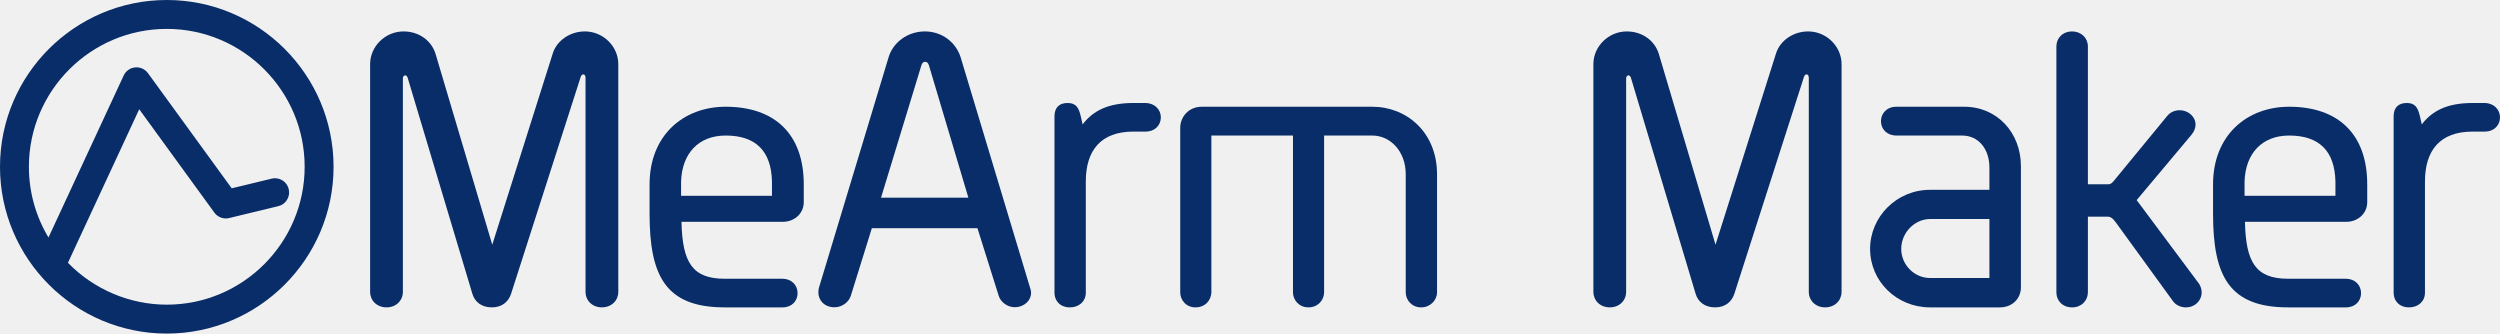
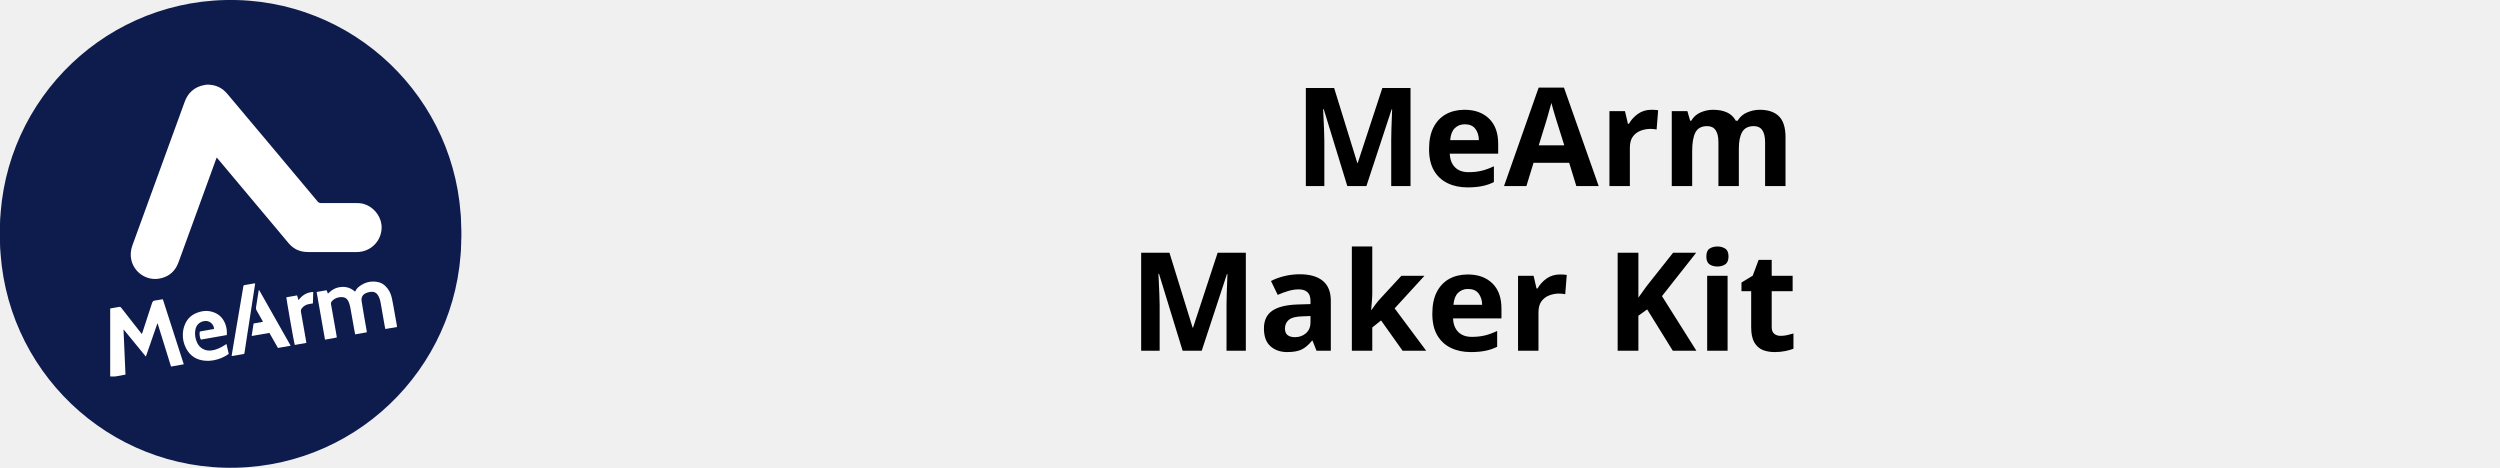
- <svg xmlns="http://www.w3.org/2000/svg" version="1.1" id="Layer_1" x="0px" y="0px" width="534.377px" height="71.301px" viewBox="0 0 534.377 71.301" enable-background="new 0 0 534.377 71.301" xml:space="preserve">
-   <path fill="#082D68" d="M35.65,71.301C15.993,71.301,0,55.307,0,35.648S15.993,0,35.65,0s35.649,15.99,35.649,35.648 S55.307,71.301,35.65,71.301z M14.522,56.17c5.54,5.697,13.199,8.951,21.128,8.951c16.25,0,29.47-13.221,29.47-29.473 c0-16.25-13.22-29.471-29.47-29.471c-16.251,0-29.472,13.221-29.472,29.471c0,5.359,1.441,10.551,4.182,15.115l16.077-34.62 c0.449-0.971,1.39-1.636,2.453-1.737c0.096-0.01,0.191-0.013,0.286-0.013c0.968,0,1.885,0.464,2.451,1.243l17.899,24.615 l8.539-2.064c0.234-0.057,0.472-0.084,0.709-0.084c1.403,0,2.614,0.951,2.942,2.316c0.19,0.785,0.063,1.598-0.358,2.285 c-0.421,0.691-1.085,1.176-1.871,1.363l-10.507,2.541c-0.234,0.057-0.471,0.086-0.708,0.086c-0.968,0-1.884-0.467-2.451-1.248 L29.758,23.354L14.522,56.17z" />
-   <path fill="#082D68" d="M118.181,11.34c0.884-2.702,3.689-4.624,6.843-4.624c3.917,0,7.138,3.221,7.138,6.983v48.68 c0,1.832-1.419,3.32-3.521,3.32c-2.063,0-3.482-1.488-3.482-3.32V16.604c0-0.461-0.229-0.706-0.479-0.706 c-0.211,0-0.438,0.175-0.557,0.544l-14.886,46.378c-0.525,1.575-1.833,2.881-4.091,2.881c-2.345,0-3.699-1.295-4.178-2.903 L87.14,16.634c-0.106-0.355-0.331-0.523-0.542-0.523c-0.25,0-0.482,0.235-0.482,0.674V62.38c0,1.832-1.419,3.32-3.482,3.32 c-2.103,0-3.521-1.488-3.521-3.32V13.7c0-3.763,3.22-6.983,7.138-6.983c3.293,0,5.971,1.938,6.85,4.803l12.12,40.783 L118.181,11.34z" />
-   <path fill="#082D68" d="M138.847,39.403c0-10.455,7.197-16.588,16.26-16.588c10.58,0,16.697,5.931,16.697,16.589v3.81 c0,2.384-1.954,4.202-4.508,4.202h-21.628c0.193,8.632,2.274,12.167,9.237,12.167h12.268c2.07,0,3.311,1.397,3.311,3.08 c0,1.695-1.263,3.038-3.188,3.038h-12.433c-12.641,0-16.015-6.8-16.015-20.003V39.403z M165.009,38.805 c-0.148-6.503-3.429-9.833-9.902-9.833c-5.794,0-9.322,3.82-9.526,9.807v3.08h19.428V38.805z" />
-   <path fill="#082D68" d="M189.944,12.217c0.977-3.199,4.082-5.5,7.75-5.5c3.652,0,6.608,2.307,7.636,5.501l14.966,49.684 c0.068,0.228,0.103,0.463,0.103,0.699c0,1.464-1.27,2.992-3.403,3.067c-1.596,0.035-3.082-1.057-3.507-2.4l-4.557-14.484h-22.575 l-4.481,14.389c-0.429,1.429-1.92,2.531-3.572,2.511c-2.1-0.051-3.377-1.476-3.377-3.224c0-0.321,0.043-0.653,0.132-0.989 L189.944,12.217z M198.565,13.988c-0.156-0.524-0.418-0.775-0.811-0.775c-0.392,0-0.654,0.249-0.813,0.772l-8.62,28.265h18.67 L198.565,13.988z" />
-   <path fill="#082D68" d="M244.74,22.015c2.109,0,3.391,1.434,3.391,3.076c0,1.715-1.324,3.038-3.23,3.038h-2.645 c-6.929,0-10.165,3.988-10.165,10.676v23.778c0,1.812-1.427,3.118-3.385,3.118c-2.048,0-3.311-1.343-3.311-3.118V24.88 c0-1.862,0.983-2.865,2.812-2.865c1.828,0,2.398,1.05,2.813,2.866l0.391,1.711c2.302-3.021,5.594-4.576,10.845-4.576 L244.74,22.015z" />
-   <path fill="#082D68" d="M258.931,28.974v33.408c0,1.874-1.404,3.32-3.386,3.32c-2.089,0-3.269-1.64-3.269-3.197V27.297 c0-2.255,1.756-4.48,4.594-4.48h36.489c7.285,0,13.808,5.438,13.808,14.423v25.265c0,1.608-1.402,3.198-3.386,3.198 c-2.064,0-3.306-1.623-3.306-3.198V37.239c0-4.992-3.384-8.266-7.116-8.266h-10.33v33.408c0,1.874-1.404,3.32-3.348,3.32 c-2.064,0-3.306-1.623-3.306-3.198v-33.53H258.931z" />
-   <path fill="#082D68" d="M379.654,11.34c0.885-2.702,3.689-4.624,6.844-4.624c3.917,0,7.138,3.221,7.138,6.983v48.68 c0,1.832-1.419,3.32-3.521,3.32c-2.063,0-3.482-1.488-3.482-3.32V16.604c0-0.461-0.228-0.706-0.479-0.706 c-0.211,0-0.438,0.175-0.557,0.544l-14.886,46.378c-0.525,1.575-1.834,2.881-4.092,2.881c-2.345,0-3.699-1.295-4.178-2.903 l-13.828-46.163c-0.105-0.355-0.33-0.523-0.541-0.523c-0.251,0-0.483,0.235-0.483,0.674V62.38c0,1.832-1.419,3.32-3.482,3.32 c-2.102,0-3.521-1.488-3.521-3.32V13.7c0-3.763,3.22-6.983,7.137-6.983c3.294,0,5.972,1.938,6.85,4.803l12.12,40.783 L379.654,11.34z" />
-   <path fill="#082D68" d="M405.45,28.974c-2.127,0-3.39-1.344-3.39-3.081c0-1.624,1.219-3.076,3.268-3.076h14.513 c7.07,0,12.131,5.564,12.131,12.699v25.903c0,2.437-1.889,4.282-4.471,4.282h-14.954c-7.145,0-12.812-5.577-12.812-12.502 c0-6.836,5.645-12.625,12.812-12.625h12.692v-4.776c0-3.952-2.345-6.824-5.817-6.824H405.45z M425.239,59.423V46.816h-12.691 c-3.281,0-6.158,2.905-6.158,6.384c0,3.457,2.851,6.223,6.157,6.223H425.239z" />
-   <path fill="#082D68" d="M439.554,9.921c0-1.775,1.345-3.198,3.348-3.198c1.981,0,3.386,1.404,3.386,3.198v29.47h4.306 c0.733,0,1.069-0.527,1.393-0.92l11.268-13.702c0.659-0.811,1.654-1.207,2.647-1.207c0.812,0,1.622,0.265,2.247,0.784 c0.77,0.641,1.151,1.442,1.151,2.278c0,0.731-0.293,1.489-0.873,2.188l-11.713,13.959l13.37,17.931 c0.339,0.567,0.519,1.191,0.519,1.81c0,0.843-0.334,1.672-1.054,2.327c-0.635,0.592-1.465,0.866-2.29,0.866 c-1.084,0-2.157-0.472-2.764-1.312l-11.577-15.94c-0.83-1.139-1.428-2.141-2.354-2.141h-4.275V62.39 c0,1.916-1.404,3.313-3.386,3.313c-2.003,0-3.349-1.416-3.349-3.191V9.921z" />
-   <path fill="#082D68" d="M473.041,39.403c0-10.455,7.196-16.588,16.259-16.588c10.581,0,16.697,5.931,16.697,16.589v3.81 c0,2.384-1.954,4.202-4.508,4.202h-21.628c0.193,8.632,2.274,12.167,9.236,12.167h12.269c2.07,0,3.311,1.397,3.311,3.08 c0,1.695-1.264,3.038-3.188,3.038h-12.433c-12.642,0-16.015-6.8-16.015-20.003V39.403z M499.202,38.805 c-0.148-6.503-3.43-9.833-9.902-9.833c-5.793,0-9.321,3.82-9.526,9.807v3.08h19.429V38.805z" />
-   <path fill="#082D68" d="M530.986,22.015c2.109,0,3.391,1.434,3.391,3.076c0,1.715-1.324,3.038-3.23,3.038h-2.645 c-6.929,0-10.165,3.988-10.165,10.676v23.778c0,1.812-1.427,3.118-3.385,3.118c-2.048,0-3.311-1.343-3.311-3.118V24.88 c0-1.862,0.983-2.865,2.812-2.865c1.828,0,2.398,1.05,2.813,2.866l0.391,1.711c2.302-3.021,5.594-4.576,10.845-4.576 L530.986,22.015z" />
+ <svg xmlns="http://www.w3.org/2000/svg" id="Layer_1" viewBox="0 0 382.53 71.59">
+   <defs>
+     <style>.cls-1{fill:#fff;}.cls-2{fill:#0e1b4d;}.cls-3{font-family:RobotoMono-Bold, 'Roboto Mono';font-size:21px;font-weight:700;}</style>
+   </defs>
+   <text class="cls-3" transform="translate(197.92 28.47)">
+     <tspan x="0" y="0">MeArm </tspan>
+     <tspan x="-25.2" y="25.2">Maker Kit</tspan>
+   </text>
+   <circle class="cls-2" cx="35.29" cy="36.29" r="35.29" transform="translate(-.81 .8) rotate(-1.29)" />
+   <path class="cls-1" d="m33.14,25.15c-.04.11-.07.18-.1.26-1.87,5.13-3.73,10.25-5.6,15.38-.11.31-.23.63-.38.92-.57,1.09-1.5,1.71-2.69,1.92-2,.35-3.85-.99-4.27-2.83-.17-.76-.11-1.5.15-2.23.6-1.66,1.21-3.31,1.81-4.97,2.06-5.67,4.13-11.33,6.19-17,.23-.64.57-1.22,1.09-1.68.54-.48,1.18-.77,1.89-.9.2-.04.4-.08.61-.07.88.03,1.68.28,2.37.84.21.17.4.37.58.58,2.21,2.63,4.42,5.26,6.63,7.89,2.4,2.86,4.8,5.72,7.19,8.58.14.16.28.23.5.23,1.8,0,3.6,0,5.41,0,.38,0,.75.03,1.12.13,1.42.39,2.56,1.72,2.73,3.18.21,1.89-1.02,3.64-2.88,4.08-.31.08-.63.11-.96.11-2.31,0-4.62,0-6.93,0-.31,0-.62,0-.93-.03-1.03-.09-1.86-.56-2.52-1.34-.69-.81-1.37-1.63-2.05-2.45-2.92-3.48-5.84-6.96-8.76-10.44-.05-.06-.1-.11-.16-.19Z" />
+   <path class="cls-1" d="m22.33,55.58c-1.14-1.4-2.27-2.77-3.39-4.14-.01,0-.03,0-.04.01.04,1.14.1,2.28.15,3.42.05,1.14.1,2.29.15,3.45-.18.04-.35.07-.53.1-.34.06-.68.14-1.02.18-.26.03-.52,0-.79,0,0-3.47,0-6.92,0-10.4.11-.02.22-.04.34-.06.34-.06.68-.12,1.02-.18.14-.03.24.01.32.12.69.89,1.39,1.78,2.08,2.66.31.39.61.78.92,1.17.05.06.1.12.17.2.04-.1.06-.17.09-.25.49-1.49.98-2.99,1.46-4.48.08-.24.2-.37.46-.4.37-.04.73-.12,1.1-.18.02,0,.05,0,.1,0,1.06,3.3,2.13,6.61,3.2,9.94-.65.13-1.29.23-1.95.35-.69-2.21-1.37-4.4-2.05-6.6-.01,0-.03,0-.04,0-.58,1.68-1.16,3.36-1.76,5.07Z" />
+   <path class="cls-1" d="m48.48,45.67c.51-.09.99-.17,1.49-.26.07.17.14.34.21.52.07-.07.13-.13.19-.18.41-.38.88-.67,1.43-.78.9-.18,1.72-.03,2.43.58.03.02.06.04.09.07.02-.03.04-.06.06-.08.15-.32.38-.56.66-.76.85-.62,1.78-.83,2.81-.62.43.09.8.3,1.11.6.53.51.85,1.14,1,1.85.14.65.25,1.31.37,1.97.13.73.26,1.46.39,2.19.01.08.01.17.02.27-.6.1-1.18.2-1.78.3-.03-.11-.05-.21-.07-.31-.21-1.22-.43-2.44-.64-3.66-.08-.44-.19-.86-.44-1.23-.22-.34-.54-.52-.96-.49-.12,0-.25.02-.37.05-.15.03-.3.07-.44.13-.53.21-.79.66-.71,1.23.1.67.22,1.34.33,2.01.15.86.3,1.72.45,2.58.01.06,0,.12.01.2-.6.1-1.18.21-1.78.31-.04-.23-.08-.44-.12-.65-.2-1.14-.4-2.28-.61-3.42-.07-.36-.16-.71-.33-1.04-.21-.41-.55-.6-1.01-.59-.32,0-.63.06-.92.2-.25.12-.46.29-.63.51-.07.1-.1.2-.08.33.26,1.47.52,2.94.78,4.4.04.24.08.48.12.73-.3.09-.6.12-.9.18-.3.06-.59.1-.91.16-.43-2.43-.85-4.85-1.28-7.29Z" />
+   <path class="cls-1" d="m34.65,53.63c.12.52.24,1.01.35,1.51-.36.28-.75.48-1.15.65-.77.31-1.58.47-2.41.41-1.34-.1-2.36-.71-2.98-1.93-.36-.7-.53-1.45-.48-2.24.03-.55.16-1.08.4-1.57.33-.69.85-1.2,1.55-1.51.84-.37,1.71-.5,2.6-.22.92.28,1.56.88,1.92,1.78.22.54.29,1.1.26,1.67,0,.02,0,.05-.02.09-1.31.23-2.62.46-3.94.69-.14-.2-.17-.42-.2-.64-.02-.15-.01-.3,0-.44,0-.15.01-.15.16-.18.61-.11,1.23-.22,1.84-.33.06-.01.12-.02.2-.04,0-.07,0-.14-.02-.2-.15-.68-.8-1.12-1.49-1-.76.14-1.24.63-1.36,1.4-.1.66,0,1.29.27,1.88.4.89,1.28,1.35,2.25,1.21.71-.1,1.33-.4,1.93-.78.1-.07.21-.13.33-.21Z" />
+   <path class="cls-1" d="m39.05,44.35c-.08.53-.16,1.04-.24,1.55-.16,1.01-.31,2.03-.47,3.04-.16,1.01-.31,2.02-.47,3.03-.15,1-.31,2.01-.46,3.01-.03.17-.02.17-.19.2-.53.09-1.06.19-1.59.28-.05,0-.11.01-.19.02.04-.25.08-.48.11-.7.2-1.21.41-2.41.61-3.62.22-1.29.44-2.59.66-3.88.14-.83.28-1.66.42-2.49.02-.1.06-.15.16-.17.49-.08.97-.17,1.46-.25.05,0,.1,0,.17,0Z" />
+   <path class="cls-1" d="m39.64,45.36c1.61,2.84,3.22,5.68,4.83,8.53-.07.02-.12.03-.17.04-.58.1-1.17.2-1.77.31-.43-.76-.87-1.52-1.31-2.3-.89.15-1.79.31-2.71.47.09-.65.19-1.28.29-1.91.48-.09.95-.17,1.44-.26-.05-.09-.08-.15-.11-.21-.28-.5-.56-1-.85-1.5-.1-.17-.13-.33-.1-.53.13-.81.25-1.61.38-2.42.01-.06.03-.13.04-.19h.04Z" />
+   <path class="cls-1" d="m47.93,45.69c-.02.58-.03,1.15-.05,1.73-.23.04-.44.08-.65.12-.42.07-.75.28-1.02.6-.15.18-.2.37-.16.6.11.58.21,1.16.31,1.73.17.93.33,1.86.49,2.8.01.06.01.12.02.2-.6.11-1.19.21-1.77.31-.08-.12-1.29-7.1-1.29-7.29.54-.1,1.09-.19,1.65-.29.09.22.12.46.2.72.07-.08.12-.14.17-.19.52-.62,1.17-.98,1.98-1.05.02,0,.05,0,.07,0,0,0,.01,0,.04.01Z" />
+   <circle class="cls-2" cx="35.29" cy="35.29" r="35.29" transform="translate(-.79 .8) rotate(-1.29)" />
+   <path class="cls-1" d="m33.14,24.15c-.04.11-.07.18-.1.26-1.87,5.13-3.73,10.25-5.6,15.38-.11.31-.23.63-.38.92-.57,1.09-1.5,1.71-2.69,1.92-2,.35-3.85-.99-4.27-2.83-.17-.76-.11-1.5.15-2.23.6-1.66,1.21-3.31,1.81-4.97,2.06-5.67,4.13-11.33,6.19-17,.23-.64.57-1.22,1.09-1.68.54-.48,1.18-.77,1.89-.9.2-.04.4-.08.61-.07.88.03,1.68.28,2.37.84.21.17.4.37.58.58,2.21,2.63,4.42,5.26,6.63,7.89,2.4,2.86,4.8,5.72,7.19,8.58.14.16.28.23.5.23,1.8,0,3.6,0,5.41,0,.38,0,.75.03,1.12.13,1.42.39,2.56,1.72,2.73,3.18.21,1.89-1.02,3.64-2.88,4.08-.31.08-.63.11-.96.11-2.31,0-4.62,0-6.93,0-.31,0-.62,0-.93-.03-1.03-.09-1.86-.56-2.52-1.34-.69-.81-1.37-1.63-2.05-2.45-2.92-3.48-5.84-6.96-8.76-10.44-.05-.06-.1-.11-.16-.19Z" />
+   <path class="cls-1" d="m22.33,54.58c-1.14-1.4-2.27-2.77-3.39-4.14-.01,0-.03,0-.04.01.04,1.14.1,2.28.15,3.42.05,1.14.1,2.29.15,3.45-.18.04-.35.07-.53.1-.34.06-.68.14-1.02.18-.26.03-.52,0-.79,0,0-3.47,0-6.92,0-10.4.11-.02.22-.04.34-.06.34-.06.68-.12,1.02-.18.14-.03.24.01.32.12.69.89,1.39,1.78,2.08,2.66.31.39.61.78.92,1.17.05.06.1.12.17.2.04-.1.06-.17.09-.25.49-1.49.98-2.99,1.46-4.48.08-.24.2-.37.46-.4.37-.04.73-.12,1.1-.18.02,0,.05,0,.1,0,1.06,3.3,2.13,6.61,3.2,9.94-.65.13-1.29.23-1.95.35-.69-2.21-1.37-4.4-2.05-6.6-.01,0-.03,0-.04,0-.58,1.68-1.16,3.36-1.76,5.07Z" />
+   <path class="cls-1" d="m48.48,44.67c.51-.09.99-.17,1.49-.26.07.17.14.34.21.52.07-.07.13-.13.19-.18.41-.38.88-.67,1.43-.78.9-.18,1.72-.03,2.43.58.03.02.06.04.09.07.02-.03.04-.06.06-.08.15-.32.38-.56.66-.76.85-.62,1.78-.83,2.81-.62.43.09.8.3,1.11.6.53.51.85,1.14,1,1.85.14.65.25,1.31.37,1.97.13.73.26,1.46.39,2.19.01.08.01.17.02.27-.6.1-1.18.2-1.78.3-.03-.11-.05-.21-.07-.31-.21-1.22-.43-2.44-.64-3.66-.08-.44-.19-.86-.44-1.23-.22-.34-.54-.52-.96-.49-.12,0-.25.02-.37.05-.15.03-.3.07-.44.13-.53.21-.79.66-.71,1.23.1.67.22,1.34.33,2.01.15.86.3,1.72.45,2.58.01.06,0,.12.01.2-.6.1-1.18.21-1.78.31-.04-.23-.08-.44-.12-.65-.2-1.14-.4-2.28-.61-3.42-.07-.36-.16-.71-.33-1.04-.21-.41-.55-.6-1.01-.59-.32,0-.63.06-.92.2-.25.12-.46.29-.63.51-.07.1-.1.2-.08.33.26,1.47.52,2.94.78,4.4.04.24.08.48.12.73-.3.09-.6.12-.9.18-.3.06-.59.1-.91.16-.43-2.43-.85-4.85-1.28-7.29Z" />
+   <path class="cls-1" d="m34.65,52.63c.12.52.24,1.01.35,1.51-.36.28-.75.48-1.15.65-.77.31-1.58.47-2.41.41-1.34-.1-2.36-.71-2.98-1.93-.36-.7-.53-1.45-.48-2.24.03-.55.16-1.08.4-1.57.33-.69.85-1.2,1.55-1.51.84-.37,1.71-.5,2.6-.22.92.28,1.56.88,1.92,1.78.22.54.29,1.1.26,1.67,0,.02,0,.05-.02.09-1.31.23-2.62.46-3.94.69-.14-.2-.17-.42-.2-.64-.02-.15-.01-.3,0-.44,0-.15.01-.15.16-.18.61-.11,1.23-.22,1.84-.33.06-.01.12-.02.2-.04,0-.07,0-.14-.02-.2-.15-.68-.8-1.12-1.49-1-.76.14-1.24.63-1.36,1.4-.1.66,0,1.29.27,1.88.4.89,1.28,1.35,2.25,1.21.71-.1,1.33-.4,1.93-.78.1-.07.21-.13.33-.21Z" />
+   <path class="cls-1" d="m39.05,43.35c-.08.53-.16,1.04-.24,1.55-.16,1.01-.31,2.03-.47,3.04-.16,1.01-.31,2.02-.47,3.03-.15,1-.31,2.01-.46,3.01-.03.17-.02.17-.19.2-.53.09-1.06.19-1.59.28-.05,0-.11.01-.19.02.04-.25.08-.48.11-.7.2-1.21.41-2.41.61-3.62.22-1.29.44-2.59.66-3.88.14-.83.28-1.66.42-2.49.02-.1.06-.15.16-.17.49-.08.97-.17,1.46-.25.05,0,.1,0,.17,0Z" />
+   <path class="cls-1" d="m39.64,44.36c1.61,2.84,3.22,5.68,4.83,8.53-.07.02-.12.03-.17.04-.58.1-1.17.2-1.77.31-.43-.76-.87-1.52-1.31-2.3-.89.15-1.79.31-2.71.47.09-.65.19-1.28.29-1.91.48-.09.95-.17,1.44-.26-.05-.09-.08-.15-.11-.21-.28-.5-.56-1-.85-1.5-.1-.17-.13-.33-.1-.53.13-.81.25-1.61.38-2.42.01-.06.03-.13.04-.19h.04Z" />
+   <path class="cls-1" d="m47.93,44.69c-.02.58-.03,1.15-.05,1.73-.23.04-.44.08-.65.12-.42.07-.75.28-1.02.6-.15.18-.2.37-.16.6.11.58.21,1.16.31,1.73.17.93.33,1.86.49,2.8.01.06.01.12.02.2-.6.11-1.19.21-1.77.31-.08-.12-1.29-7.1-1.29-7.29.54-.1,1.09-.19,1.65-.29.09.22.12.46.2.72.07-.08.12-.14.17-.19.52-.62,1.17-.98,1.98-1.05.02,0,.05,0,.07,0,0,0,.01,0,.04.01Z" />
</svg>
